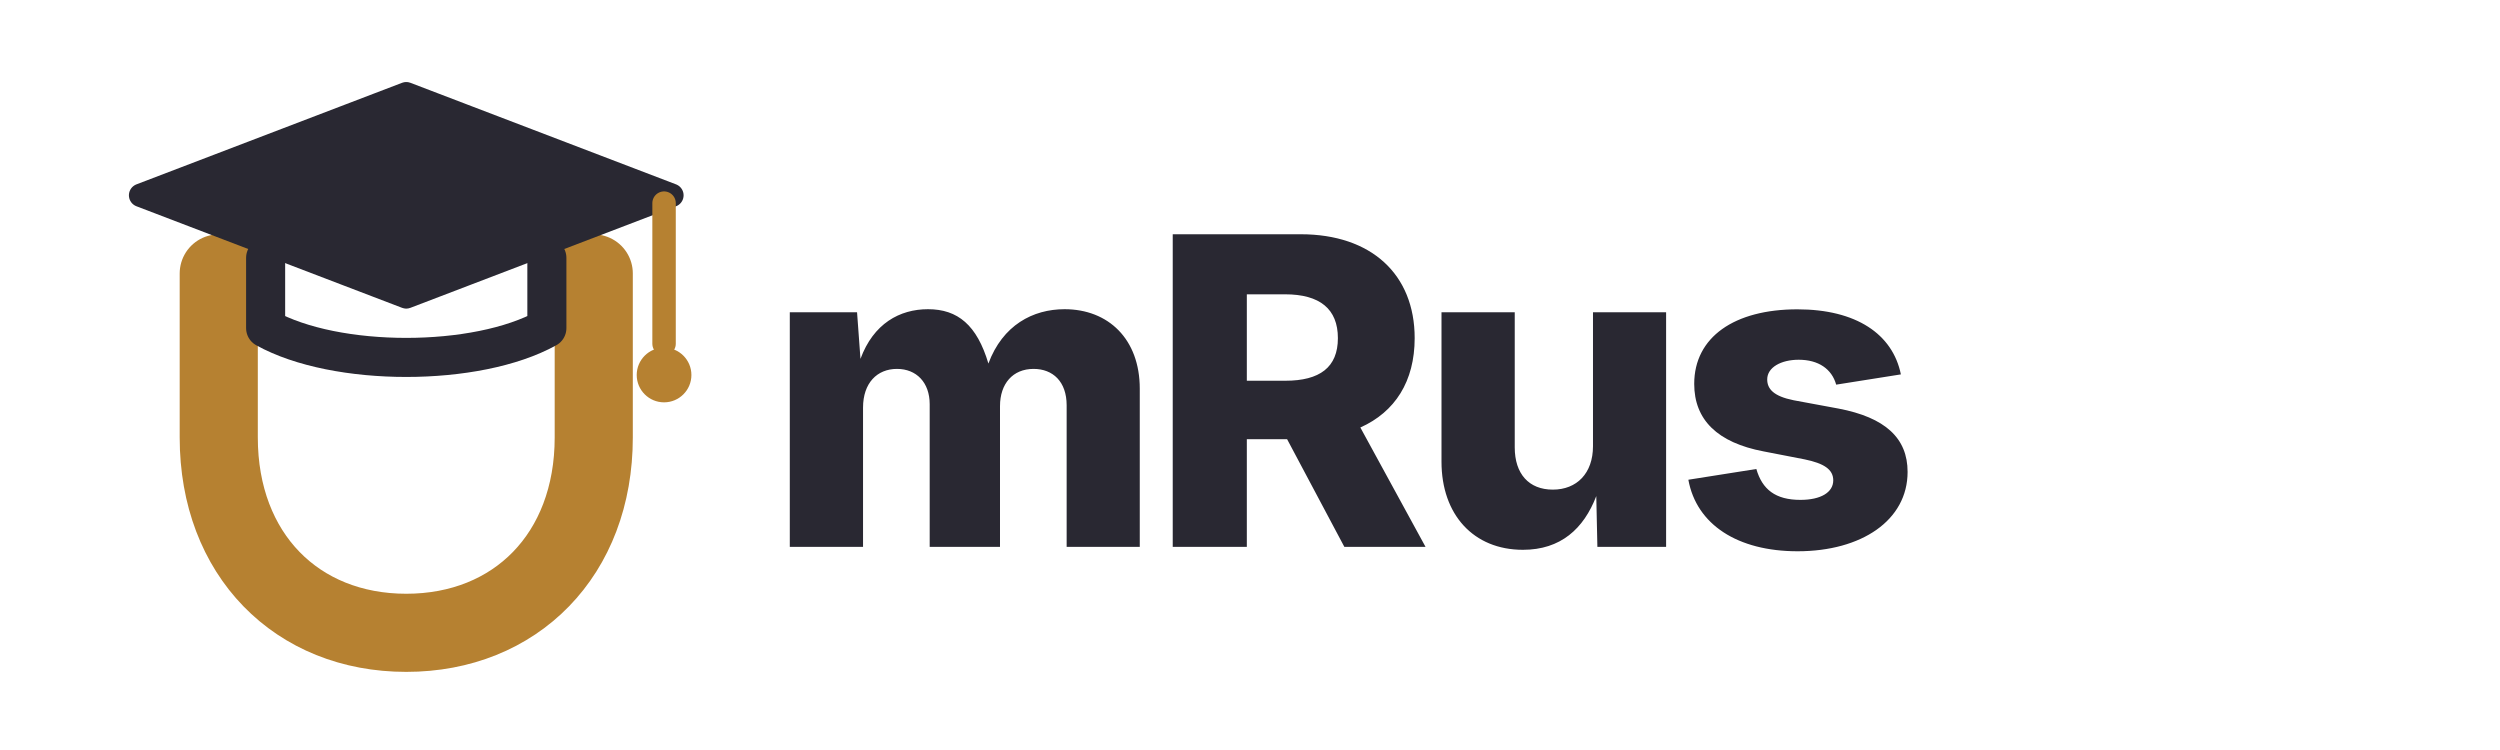
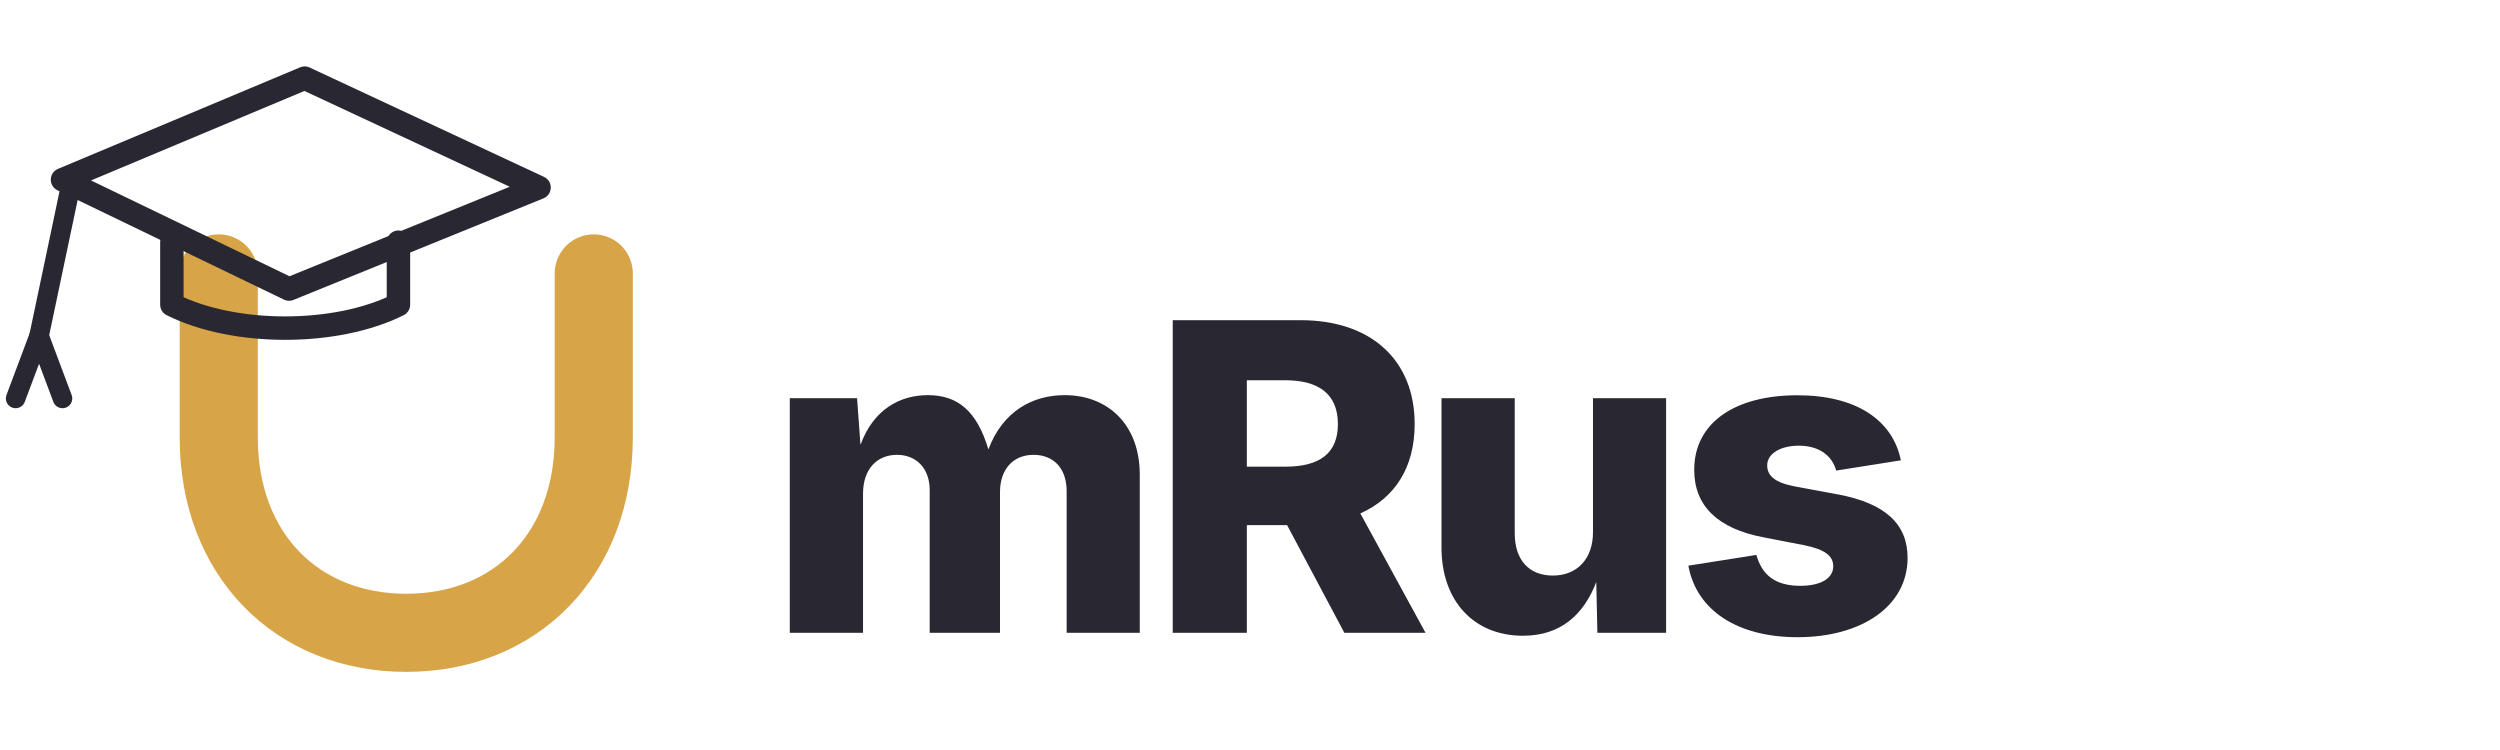
<svg xmlns="http://www.w3.org/2000/svg" viewBox="0 0 320 96" role="img" aria-labelledby="title">
-   <g fill="none" stroke="#B68131" stroke-linecap="round" stroke-linejoin="round">
+   <g fill="none" stroke="#D7A548" stroke-linecap="round" stroke-linejoin="round">
    <path d="M28 35v21c0 15 10 25 24 25s24-10 24-25V35" stroke-width="10" />
-     <path d="m18 25 34-13 34 13-34 13-34-13Z" fill="#292832" stroke="#292832" stroke-width="3" />
-     <path d="M34 33v9c9 5 27 5 36 0v-9" stroke="#292832" stroke-width="5" />
-     <path d="M85 26v18" stroke-width="3" />
-     <circle cx="85" cy="48" r="3.5" fill="#B68131" stroke="none" />
  </g>
-   <text x="98" y="70" fill="#292832" font-family="Manrope, Inter, Segoe UI, Arial, sans-serif" font-size="55" font-weight="800" letter-spacing="-2">mRus</text>
+   <g fill="none" stroke="#292832" stroke-linecap="round" stroke-linejoin="round">
+     <path d="M8 23 39 10l30 14-32 13L8 23Z" stroke-width="3" />
+     <path d="M22 31v8c8 4 21 4 29 0v-8" stroke-width="3" />
+     <path d="M9 24 5 43" stroke-width="2.5" />
+     <path d="m5 43-3 8m3-8 3 8" stroke-width="2.5" />
+   </g>
+   <text x="98" y="81" fill="#292832" font-family="Manrope, Inter, Segoe UI, Arial, sans-serif" font-size="55" font-weight="800" letter-spacing="-2">mRus</text>
</svg>
